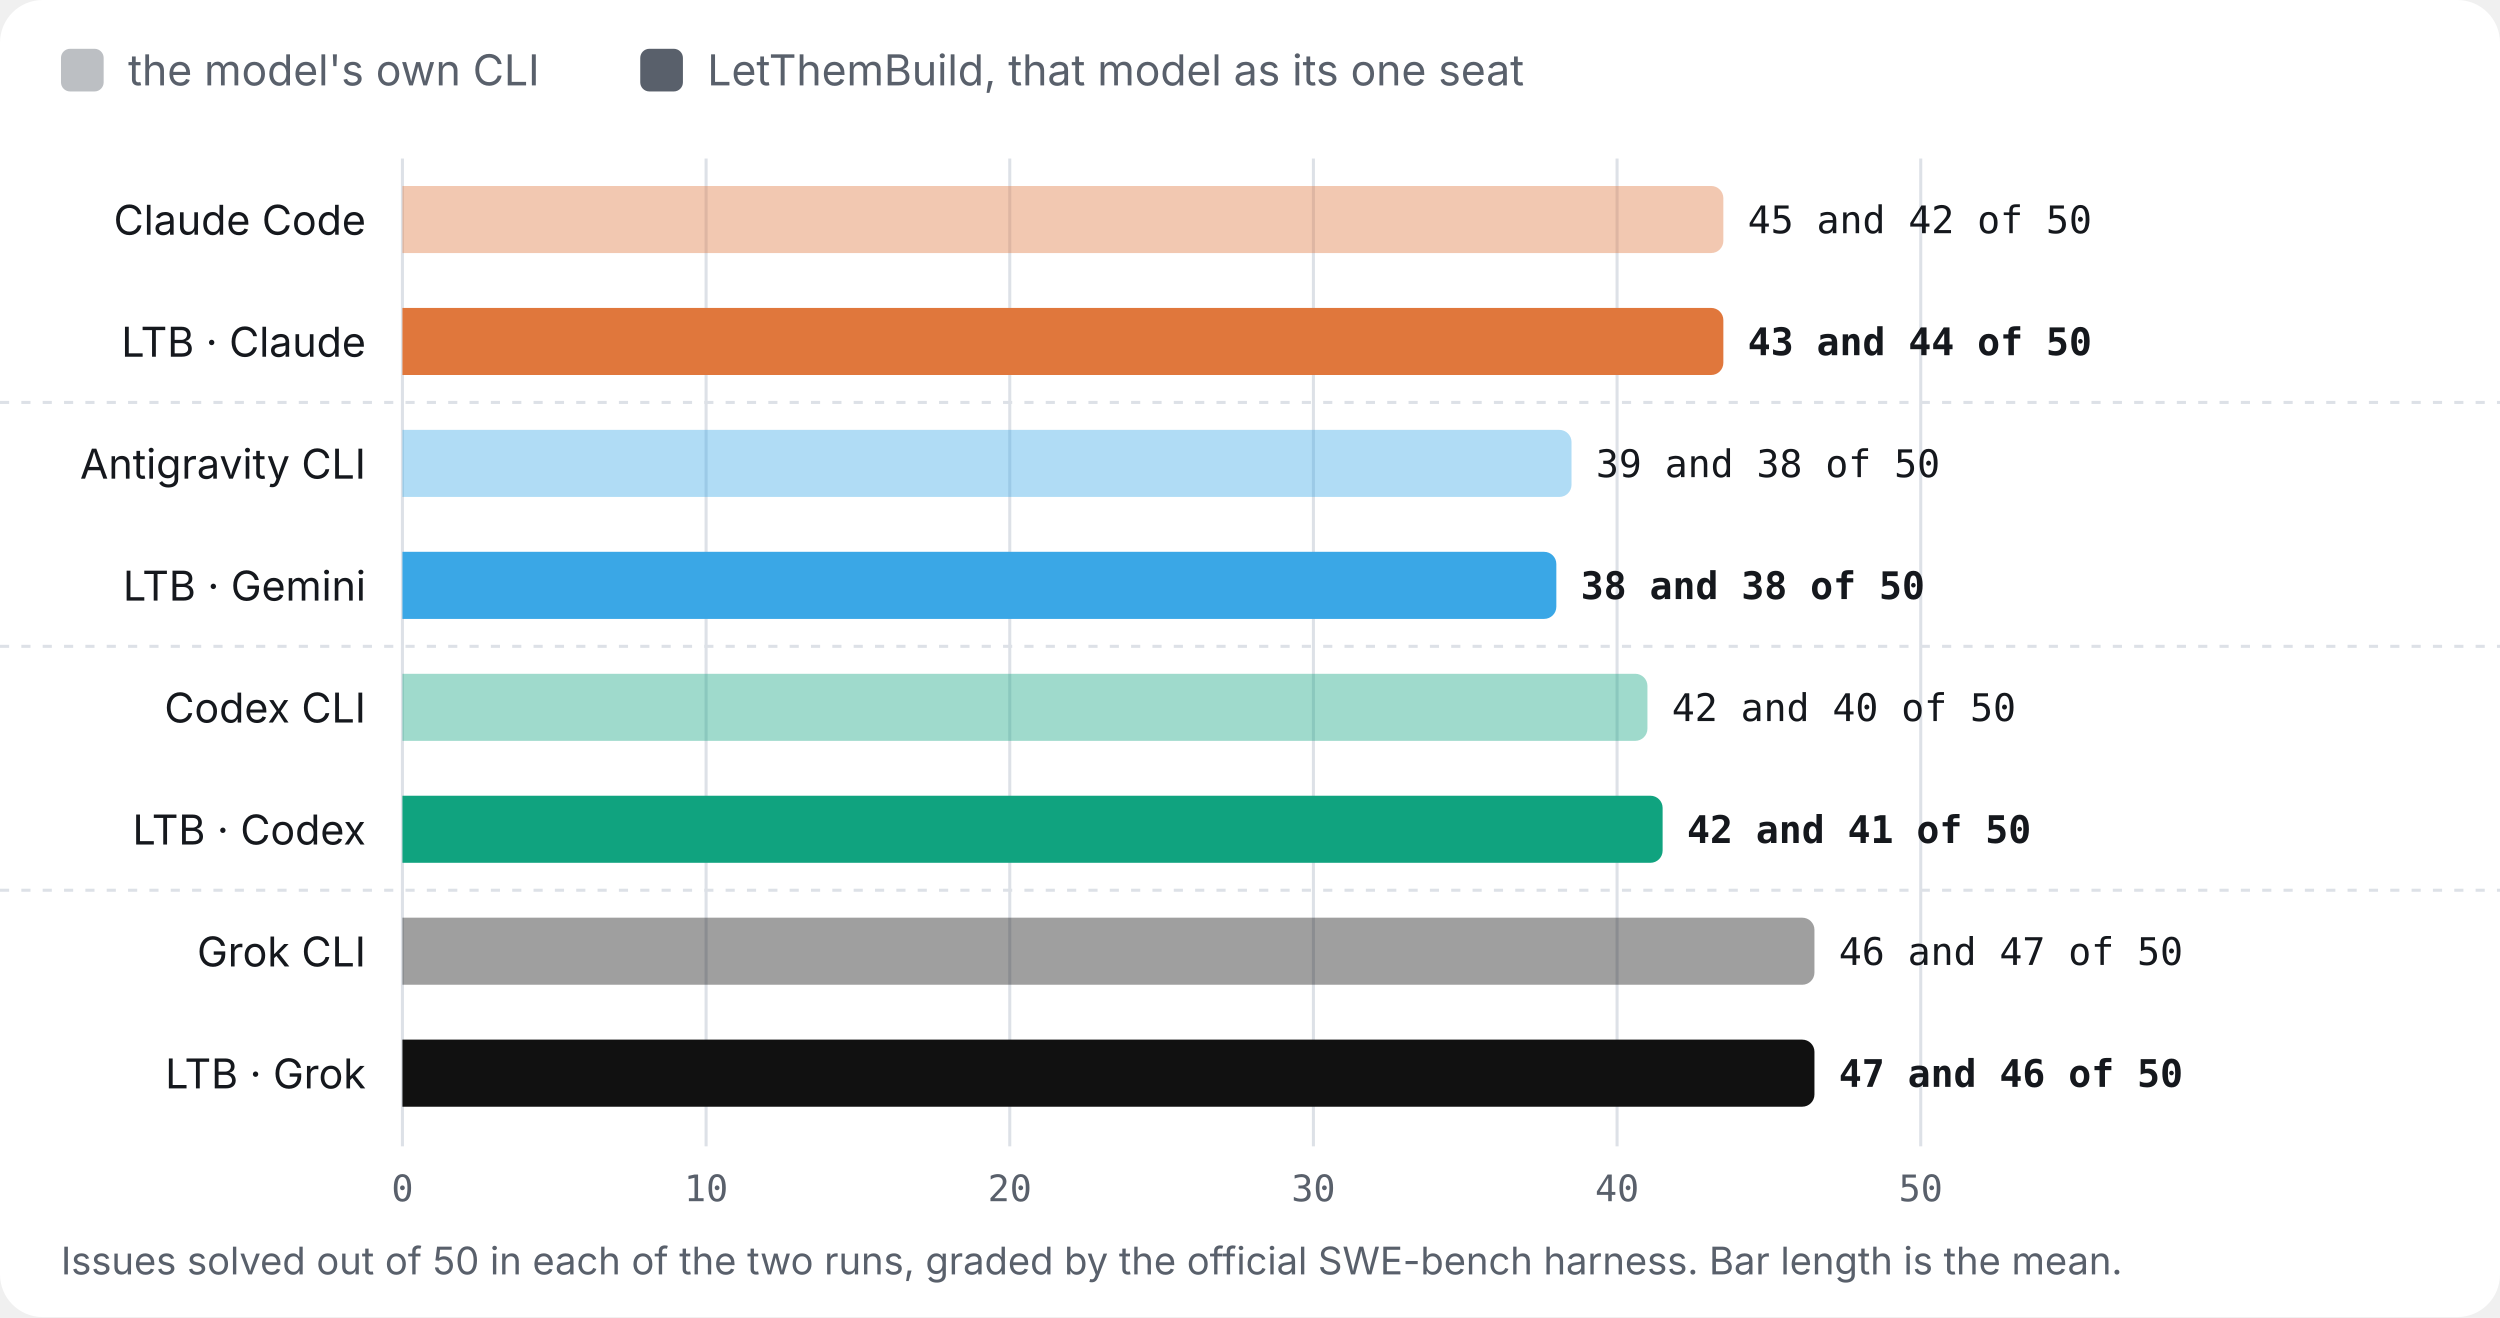
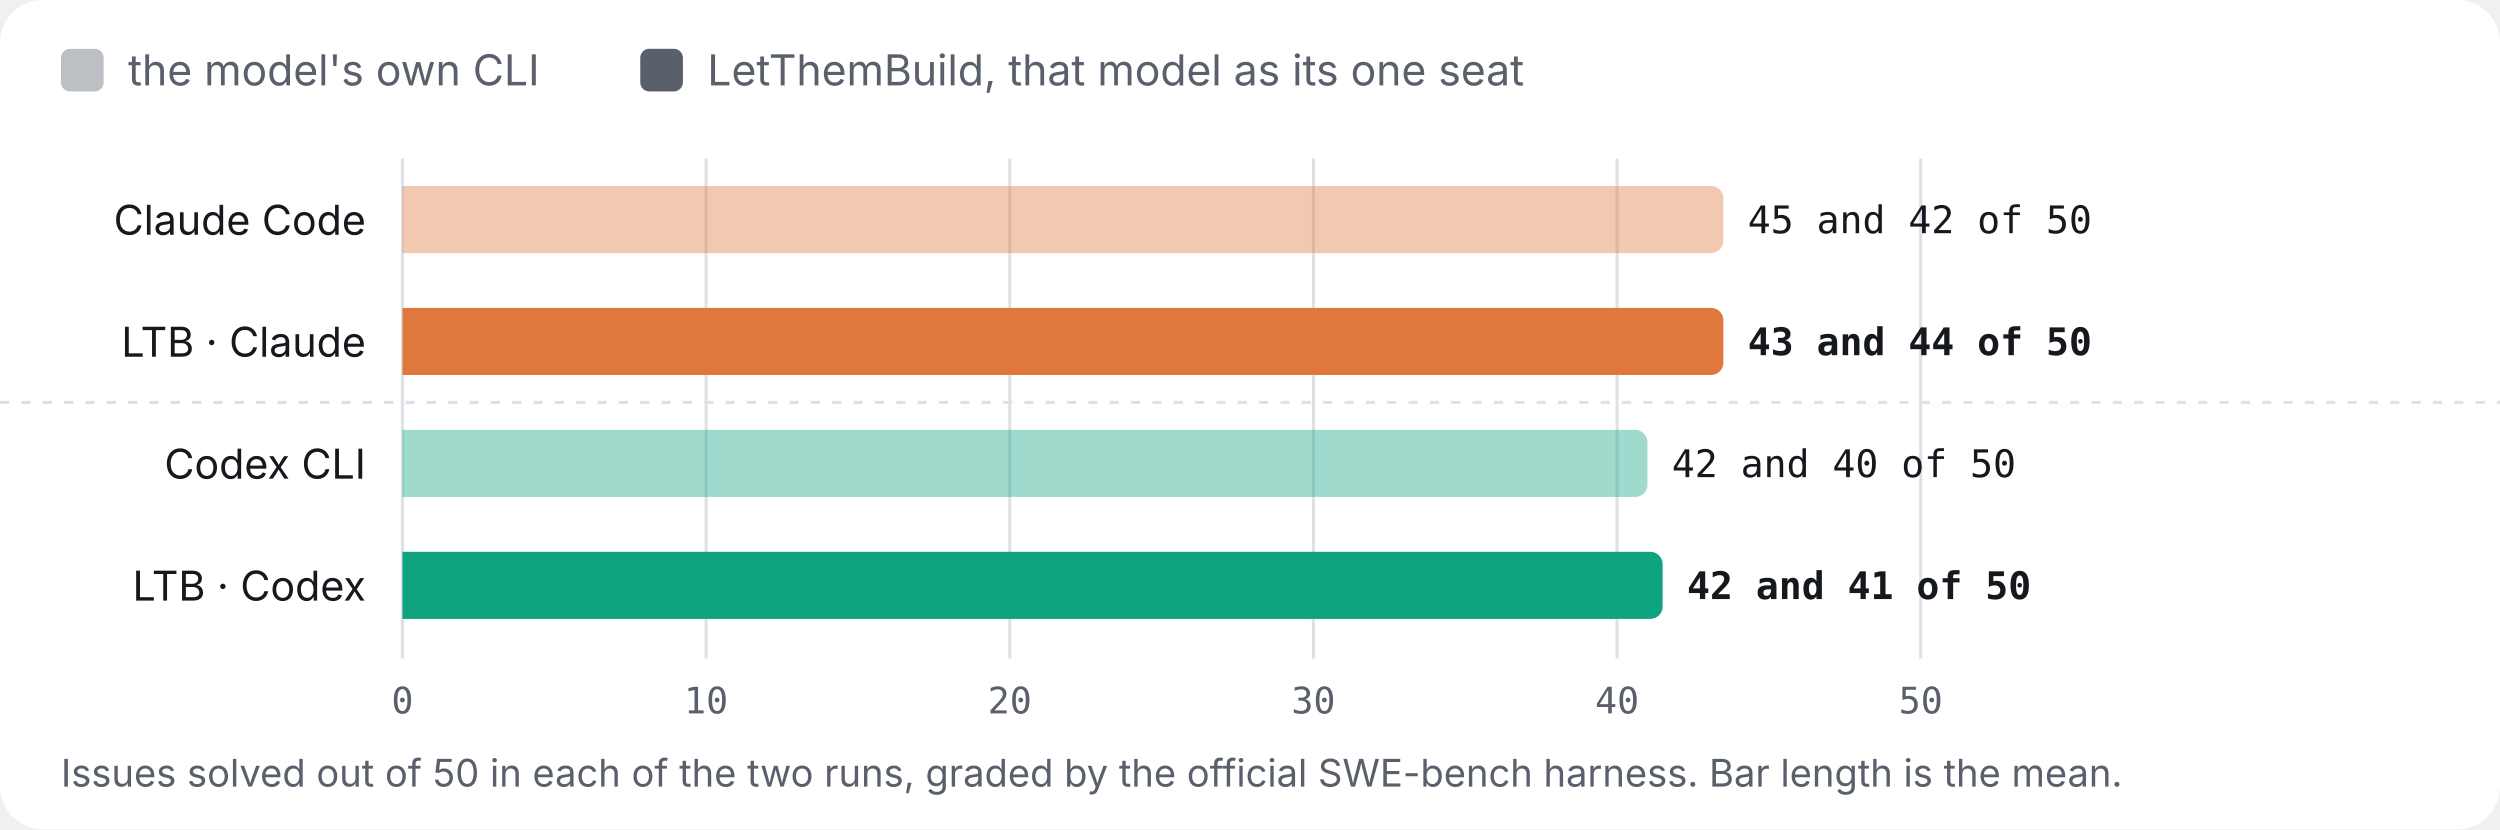
- <svg xmlns="http://www.w3.org/2000/svg" viewBox="0 0 820 432" width="820" role="img">
-   <rect width="820" height="432" rx="14" fill="#ffffff" />
+ <svg xmlns="http://www.w3.org/2000/svg" viewBox="0 0 820 272" width="820" role="img">
+   <rect width="820" height="272" rx="14" fill="#ffffff" />
  <rect x="20" y="16" width="14" height="14" rx="3" fill="#59606b" fill-opacity="0.4" />
  <text x="42" y="28" font-family="-apple-system, 'Segoe UI', 'Instrument Sans', system-ui, sans-serif" font-size="14" fill="#59606b">the model's own CLI</text>
  <rect x="210" y="16" width="14" height="14" rx="3" fill="#59606b" />
  <text x="232" y="28" font-family="-apple-system, 'Segoe UI', 'Instrument Sans', system-ui, sans-serif" font-size="14" fill="#59606b">LetThemBuild, that model as its one seat</text>
-   <line x1="132" x2="132" y1="52" y2="376" stroke="#dde1e7" />
-   <text x="132" y="394" text-anchor="middle" font-family="ui-monospace, 'SF Mono', 'JetBrains Mono', Menlo, monospace" font-size="12" fill="#59606b">0</text>
-   <line x1="231.6" x2="231.6" y1="52" y2="376" stroke="#dde1e7" />
-   <text x="231.6" y="394" text-anchor="middle" font-family="ui-monospace, 'SF Mono', 'JetBrains Mono', Menlo, monospace" font-size="12" fill="#59606b">10</text>
-   <line x1="331.2" x2="331.2" y1="52" y2="376" stroke="#dde1e7" />
-   <text x="331.2" y="394" text-anchor="middle" font-family="ui-monospace, 'SF Mono', 'JetBrains Mono', Menlo, monospace" font-size="12" fill="#59606b">20</text>
-   <line x1="430.8" x2="430.8" y1="52" y2="376" stroke="#dde1e7" />
-   <text x="430.8" y="394" text-anchor="middle" font-family="ui-monospace, 'SF Mono', 'JetBrains Mono', Menlo, monospace" font-size="12" fill="#59606b">30</text>
-   <line x1="530.4" x2="530.4" y1="52" y2="376" stroke="#dde1e7" />
-   <text x="530.4" y="394" text-anchor="middle" font-family="ui-monospace, 'SF Mono', 'JetBrains Mono', Menlo, monospace" font-size="12" fill="#59606b">40</text>
-   <line x1="630" x2="630" y1="52" y2="376" stroke="#dde1e7" />
-   <text x="630" y="394" text-anchor="middle" font-family="ui-monospace, 'SF Mono', 'JetBrains Mono', Menlo, monospace" font-size="12" fill="#59606b">50</text>
+   <line x1="132" x2="132" y1="52" y2="216" stroke="#dde1e7" />
+   <text x="132" y="234" text-anchor="middle" font-family="ui-monospace, 'SF Mono', 'JetBrains Mono', Menlo, monospace" font-size="12" fill="#59606b">0</text>
+   <line x1="231.6" x2="231.6" y1="52" y2="216" stroke="#dde1e7" />
+   <text x="231.6" y="234" text-anchor="middle" font-family="ui-monospace, 'SF Mono', 'JetBrains Mono', Menlo, monospace" font-size="12" fill="#59606b">10</text>
+   <line x1="331.2" x2="331.2" y1="52" y2="216" stroke="#dde1e7" />
+   <text x="331.2" y="234" text-anchor="middle" font-family="ui-monospace, 'SF Mono', 'JetBrains Mono', Menlo, monospace" font-size="12" fill="#59606b">20</text>
+   <line x1="430.8" x2="430.8" y1="52" y2="216" stroke="#dde1e7" />
+   <text x="430.8" y="234" text-anchor="middle" font-family="ui-monospace, 'SF Mono', 'JetBrains Mono', Menlo, monospace" font-size="12" fill="#59606b">30</text>
+   <line x1="530.4" x2="530.4" y1="52" y2="216" stroke="#dde1e7" />
+   <text x="530.4" y="234" text-anchor="middle" font-family="ui-monospace, 'SF Mono', 'JetBrains Mono', Menlo, monospace" font-size="12" fill="#59606b">40</text>
+   <line x1="630" x2="630" y1="52" y2="216" stroke="#dde1e7" />
+   <text x="630" y="234" text-anchor="middle" font-family="ui-monospace, 'SF Mono', 'JetBrains Mono', Menlo, monospace" font-size="12" fill="#59606b">50</text>
  <line x1="0" x2="820" y1="132" y2="132" stroke="#dde1e7" stroke-dasharray="3 4" />
-   <line x1="0" x2="820" y1="212" y2="212" stroke="#dde1e7" stroke-dasharray="3 4" />
-   <line x1="0" x2="820" y1="292" y2="292" stroke="#dde1e7" stroke-dasharray="3 4" />
  <text x="120" y="77" text-anchor="end" font-family="-apple-system, 'Segoe UI', 'Instrument Sans', system-ui, sans-serif" font-size="13.5" fill="#15181d">Claude Code</text>
  <path d="M132,61H561.26a4,4 0 0 1 4,4V79a4,4 0 0 1 -4,4H132Z" fill="#e0773c" fill-opacity="0.4" />
  <text x="573.26" y="76.5" font-family="ui-monospace, 'SF Mono', 'JetBrains Mono', Menlo, monospace" font-size="12.5" fill="#15181d">45 and 42 of 50</text>
  <text x="120" y="117" text-anchor="end" font-family="-apple-system, 'Segoe UI', 'Instrument Sans', system-ui, sans-serif" font-size="13.5" fill="#15181d">LTB · Claude</text>
  <path d="M132,101H561.26a4,4 0 0 1 4,4V119a4,4 0 0 1 -4,4H132Z" fill="#e0773c" />
  <text x="573.26" y="116.5" font-family="ui-monospace, 'SF Mono', 'JetBrains Mono', Menlo, monospace" font-size="12.5" fill="#15181d" font-weight="600">43 and 44 of 50</text>
-   <text x="120" y="157" text-anchor="end" font-family="-apple-system, 'Segoe UI', 'Instrument Sans', system-ui, sans-serif" font-size="13.5" fill="#15181d">Antigravity CLI</text>
-   <path d="M132,141H511.46a4,4 0 0 1 4,4V159a4,4 0 0 1 -4,4H132Z" fill="#3aa7e6" fill-opacity="0.4" />
-   <text x="523.46" y="156.5" font-family="ui-monospace, 'SF Mono', 'JetBrains Mono', Menlo, monospace" font-size="12.5" fill="#15181d">39 and 38 of 50</text>
-   <text x="120" y="197" text-anchor="end" font-family="-apple-system, 'Segoe UI', 'Instrument Sans', system-ui, sans-serif" font-size="13.5" fill="#15181d">LTB · Gemini</text>
-   <path d="M132,181H506.48a4,4 0 0 1 4,4V199a4,4 0 0 1 -4,4H132Z" fill="#3aa7e6" />
-   <text x="518.48" y="196.5" font-family="ui-monospace, 'SF Mono', 'JetBrains Mono', Menlo, monospace" font-size="12.5" fill="#15181d" font-weight="600">38 and 38 of 50</text>
-   <text x="120" y="237" text-anchor="end" font-family="-apple-system, 'Segoe UI', 'Instrument Sans', system-ui, sans-serif" font-size="13.5" fill="#15181d">Codex CLI</text>
-   <path d="M132,221H536.36a4,4 0 0 1 4,4V239a4,4 0 0 1 -4,4H132Z" fill="#10a37f" fill-opacity="0.4" />
-   <text x="548.36" y="236.5" font-family="ui-monospace, 'SF Mono', 'JetBrains Mono', Menlo, monospace" font-size="12.5" fill="#15181d">42 and 40 of 50</text>
-   <text x="120" y="277" text-anchor="end" font-family="-apple-system, 'Segoe UI', 'Instrument Sans', system-ui, sans-serif" font-size="13.5" fill="#15181d">LTB · Codex</text>
-   <path d="M132,261H541.34a4,4 0 0 1 4,4V279a4,4 0 0 1 -4,4H132Z" fill="#10a37f" />
-   <text x="553.34" y="276.5" font-family="ui-monospace, 'SF Mono', 'JetBrains Mono', Menlo, monospace" font-size="12.5" fill="#15181d" font-weight="600">42 and 41 of 50</text>
-   <text x="120" y="317" text-anchor="end" font-family="-apple-system, 'Segoe UI', 'Instrument Sans', system-ui, sans-serif" font-size="13.5" fill="#15181d">Grok CLI</text>
-   <path d="M132,301H591.14a4,4 0 0 1 4,4V319a4,4 0 0 1 -4,4H132Z" fill="#111111" fill-opacity="0.4" />
-   <text x="603.14" y="316.5" font-family="ui-monospace, 'SF Mono', 'JetBrains Mono', Menlo, monospace" font-size="12.5" fill="#15181d">46 and 47 of 50</text>
-   <text x="120" y="357" text-anchor="end" font-family="-apple-system, 'Segoe UI', 'Instrument Sans', system-ui, sans-serif" font-size="13.5" fill="#15181d">LTB · Grok</text>
-   <path d="M132,341H591.14a4,4 0 0 1 4,4V359a4,4 0 0 1 -4,4H132Z" fill="#111111" />
-   <text x="603.14" y="356.5" font-family="ui-monospace, 'SF Mono', 'JetBrains Mono', Menlo, monospace" font-size="12.5" fill="#15181d" font-weight="600">47 and 46 of 50</text>
-   <text x="20" y="418" font-family="-apple-system, 'Segoe UI', 'Instrument Sans', system-ui, sans-serif" font-size="12.5" fill="#59606b">Issues solved out of 50 in each of the two runs, graded by the official SWE-bench harness. Bar length is the mean.</text>
+   <text x="120" y="157" text-anchor="end" font-family="-apple-system, 'Segoe UI', 'Instrument Sans', system-ui, sans-serif" font-size="13.5" fill="#15181d">Codex CLI</text>
+   <path d="M132,141H536.36a4,4 0 0 1 4,4V159a4,4 0 0 1 -4,4H132Z" fill="#10a37f" fill-opacity="0.4" />
+   <text x="548.36" y="156.5" font-family="ui-monospace, 'SF Mono', 'JetBrains Mono', Menlo, monospace" font-size="12.5" fill="#15181d">42 and 40 of 50</text>
+   <text x="120" y="197" text-anchor="end" font-family="-apple-system, 'Segoe UI', 'Instrument Sans', system-ui, sans-serif" font-size="13.5" fill="#15181d">LTB · Codex</text>
+   <path d="M132,181H541.34a4,4 0 0 1 4,4V199a4,4 0 0 1 -4,4H132Z" fill="#10a37f" />
+   <text x="553.34" y="196.5" font-family="ui-monospace, 'SF Mono', 'JetBrains Mono', Menlo, monospace" font-size="12.5" fill="#15181d" font-weight="600">42 and 41 of 50</text>
+   <text x="20" y="258" font-family="-apple-system, 'Segoe UI', 'Instrument Sans', system-ui, sans-serif" font-size="12.5" fill="#59606b">Issues solved out of 50 in each of the two runs, graded by the official SWE-bench harness. Bar length is the mean.</text>
</svg>
